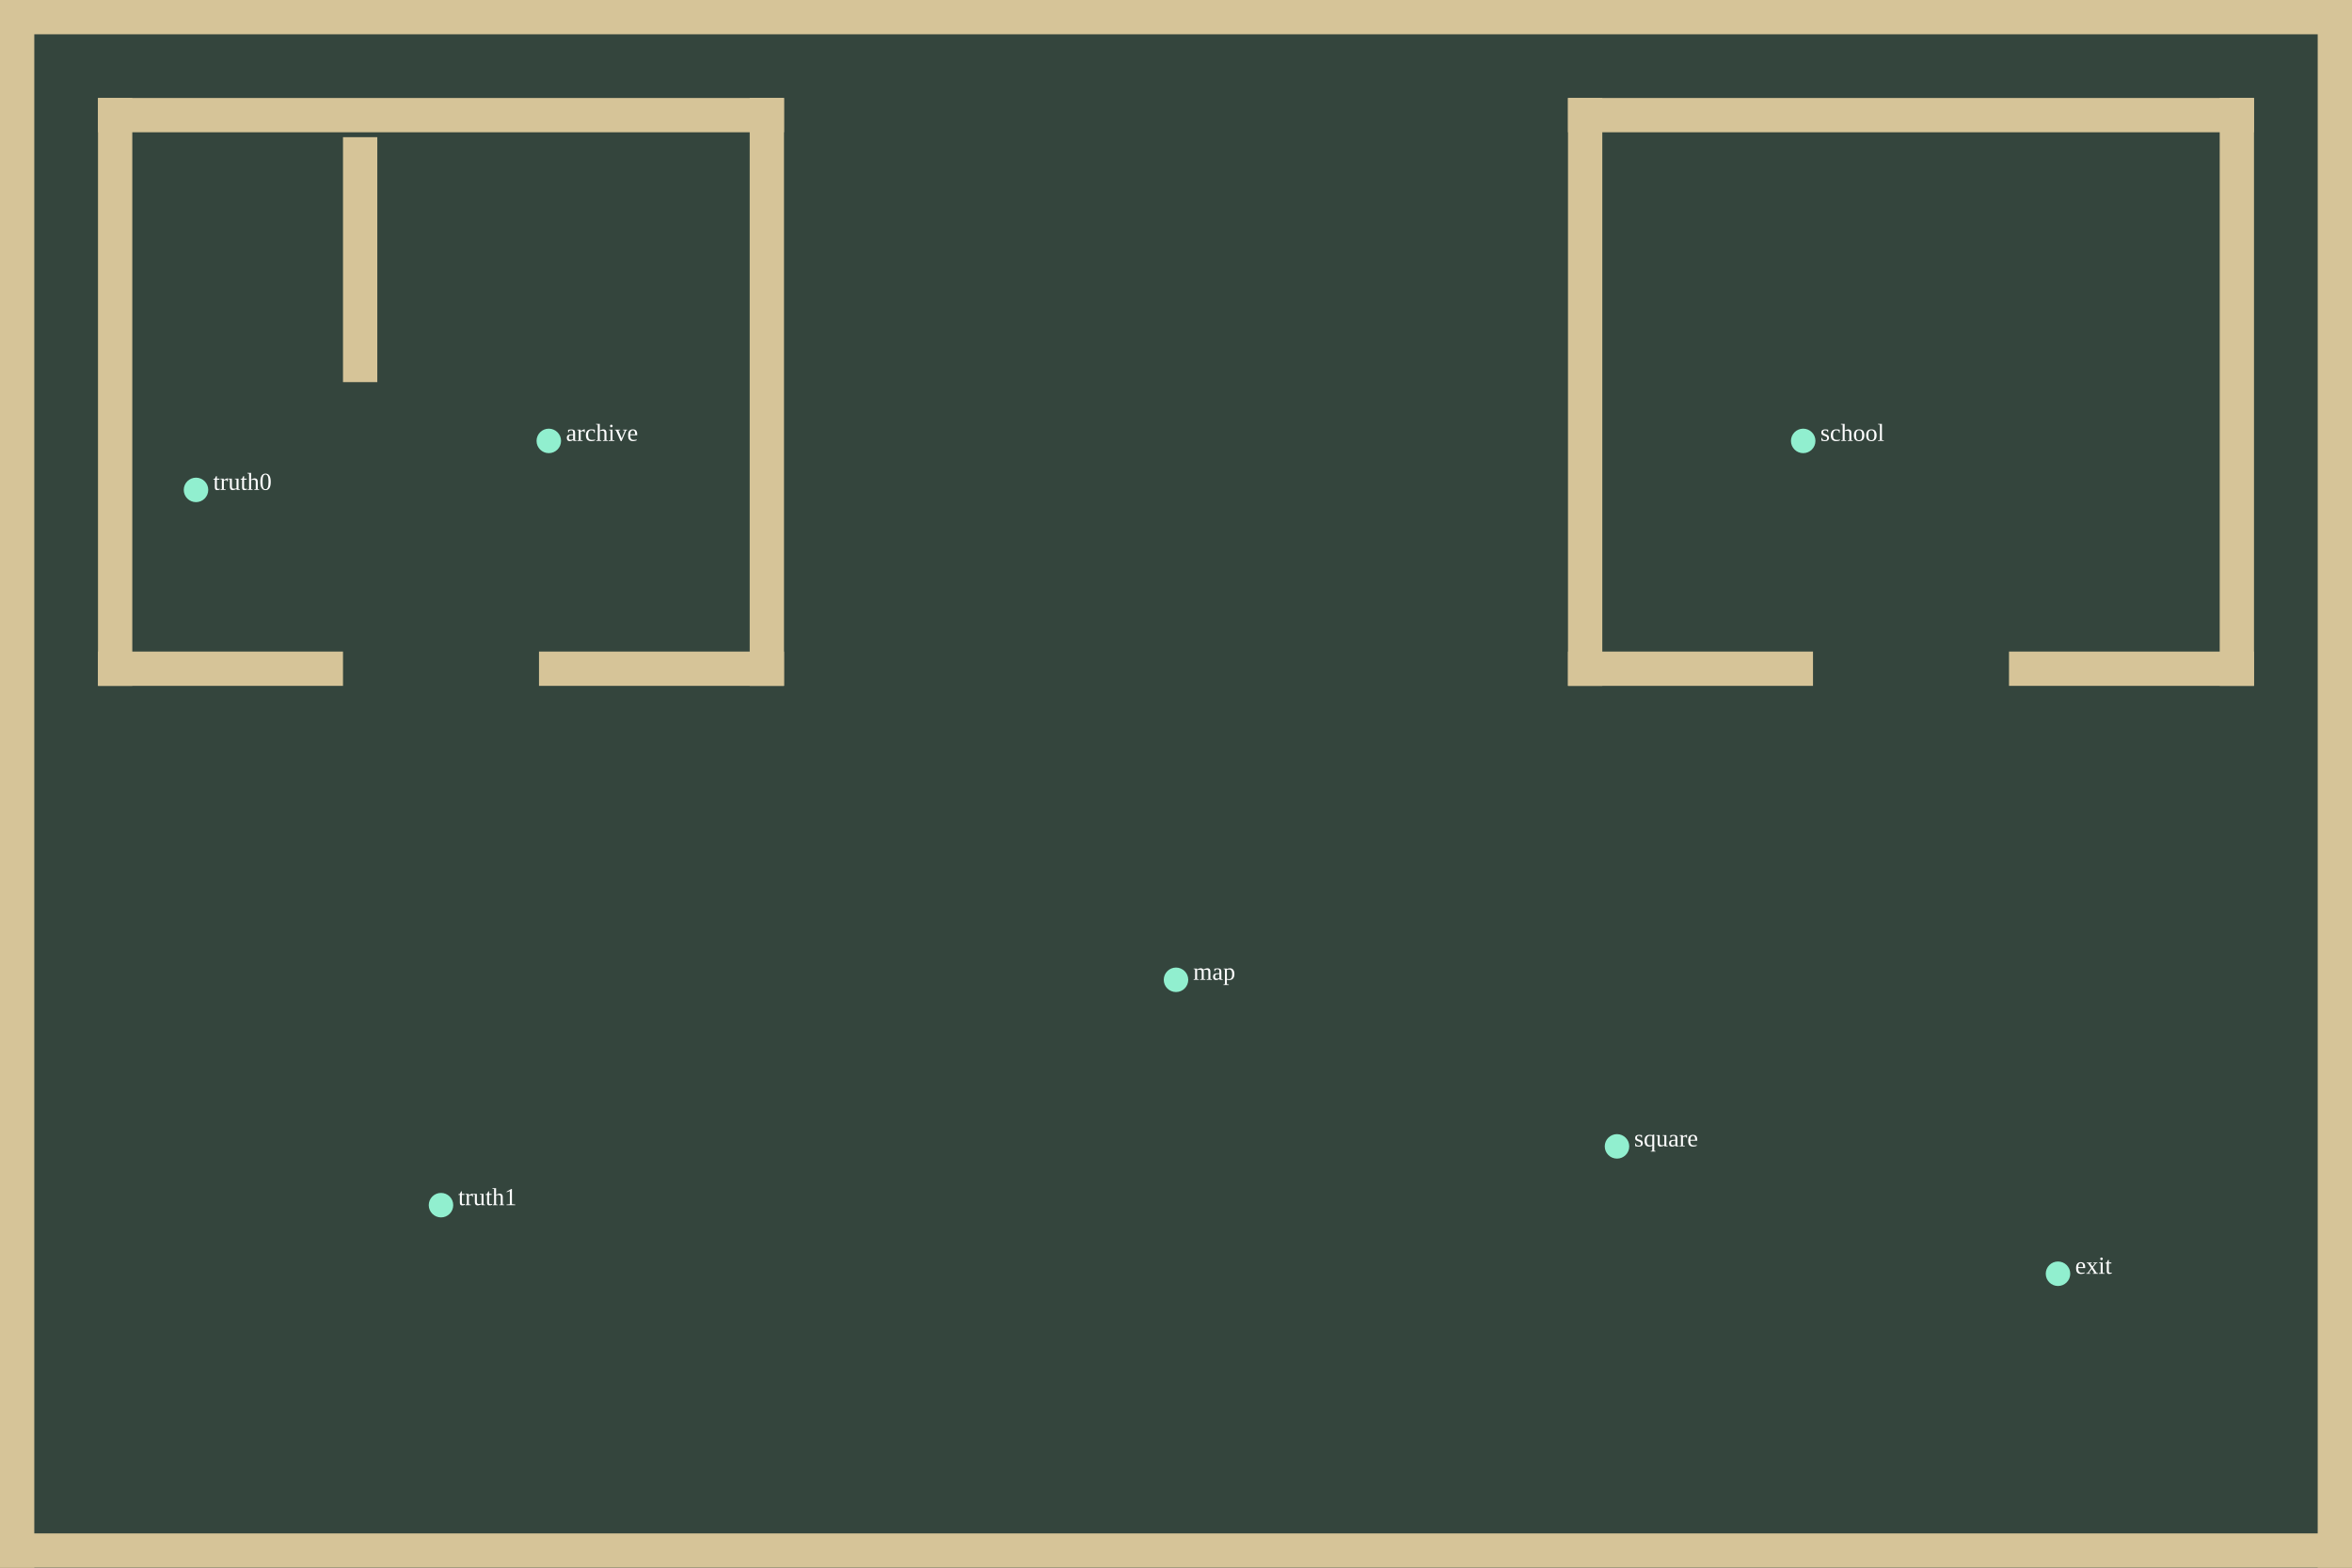
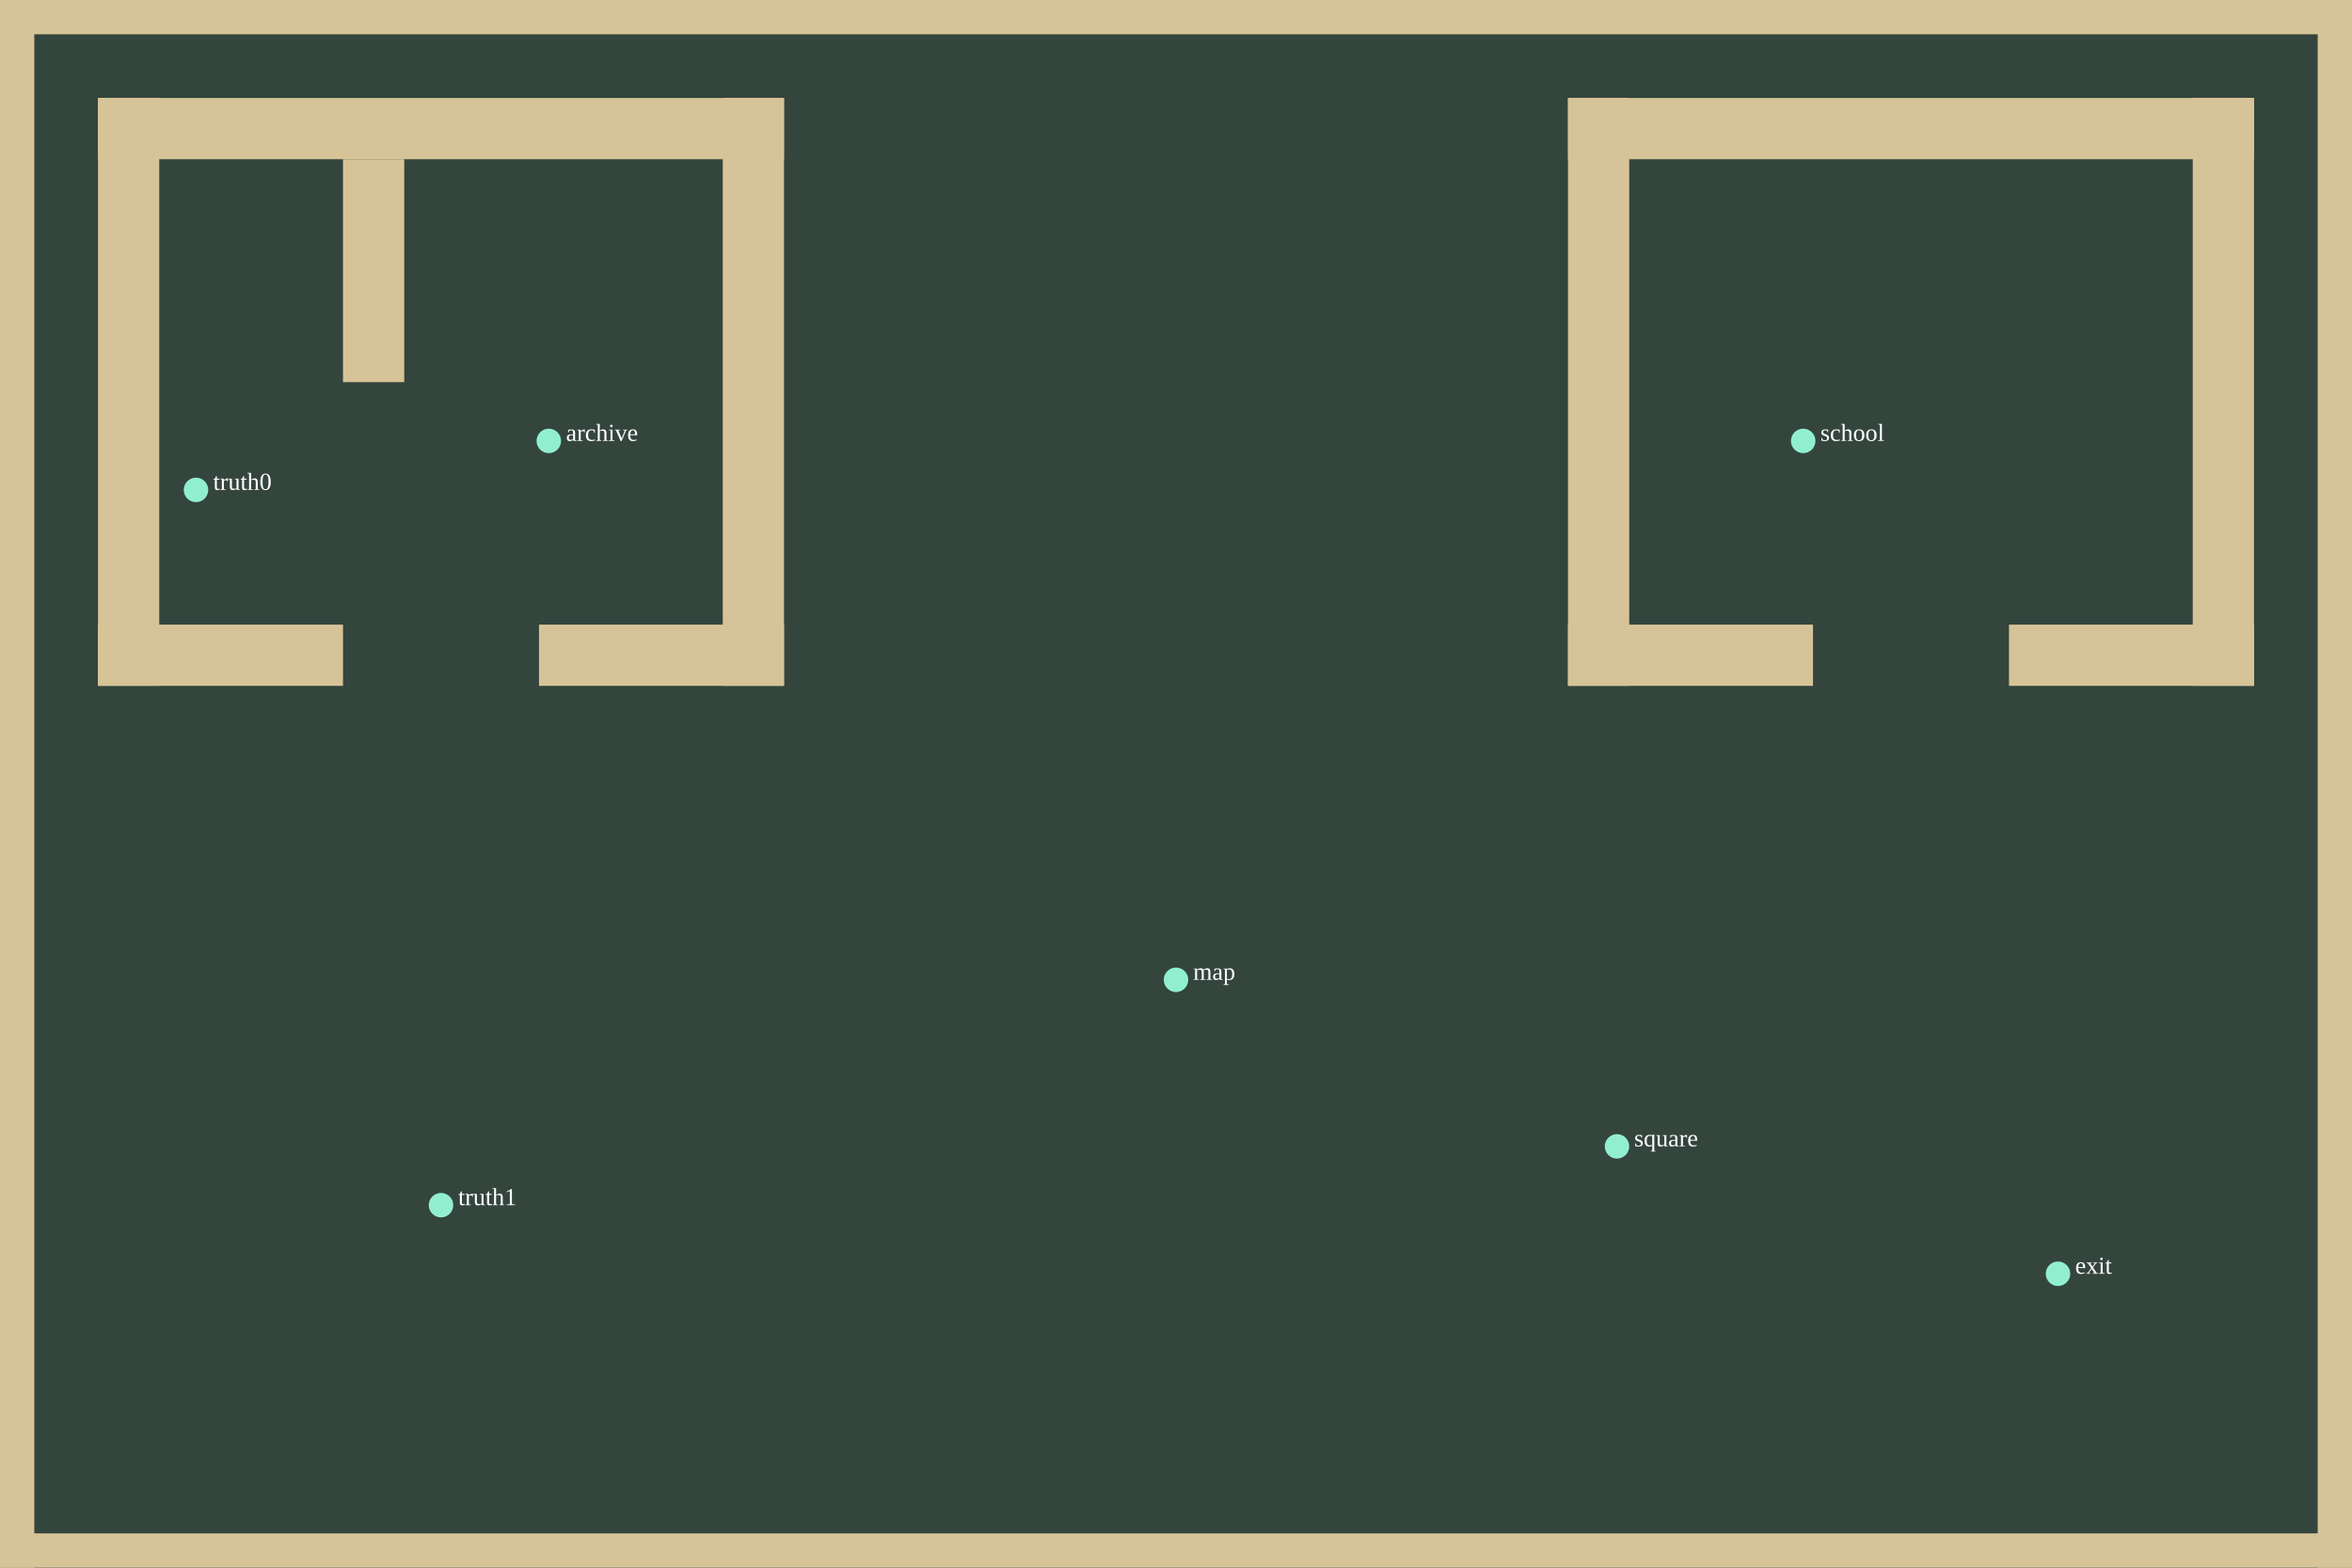
<svg xmlns="http://www.w3.org/2000/svg" viewBox="0 0 960 640">
  <rect width="100%" height="100%" fill="#111b1f" />
  <rect x="0" y="0" width="960" height="640" fill="#34453d" />
  <rect x="40" y="40" width="280" height="240" fill="#34453d" />
  <rect x="640" y="40" width="280" height="240" fill="#34453d" />
  <rect x="40" y="320" width="880" height="280" fill="#34453d" />
  <rect x="320" y="40" width="320" height="320" fill="#34453d" />
  <rect x="40" y="440" width="880" height="72" fill="#34453d" />
  <rect x="0" y="0" width="14" height="640" fill="#d6c498" />
  <rect x="946" y="0" width="14" height="640" fill="#d6c498" />
  <rect x="0" y="0" width="960" height="14" fill="#d6c498" />
  <rect x="0" y="626" width="960" height="14" fill="#d6c498" />
-   <rect x="40" y="40" width="14" height="240" fill="#d6c498" />
-   <rect x="306" y="40" width="14" height="240" fill="#d6c498" />
-   <rect x="40" y="40" width="280" height="14" fill="#d6c498" />
-   <rect x="40" y="266" width="100" height="14" fill="#d6c498" />
-   <rect x="220" y="266" width="100" height="14" fill="#d6c498" />
-   <rect x="640" y="40" width="14" height="240" fill="#d6c498" />
-   <rect x="906" y="40" width="14" height="240" fill="#d6c498" />
-   <rect x="640" y="40" width="280" height="14" fill="#d6c498" />
-   <rect x="640" y="266" width="100" height="14" fill="#d6c498" />
-   <rect x="820" y="266" width="100" height="14" fill="#d6c498" />
-   <rect x="140" y="56" width="14" height="100" fill="#d6c498" />
+   <rect x="40" y="40" width="25" height="240" fill="#d6c498" />
+   <rect x="295" y="40" width="25" height="240" fill="#d6c498" />
+   <rect x="40" y="40" width="280" height="25" fill="#d6c498" />
+   <rect x="40" y="255" width="100" height="25" fill="#d6c498" />
+   <rect x="220" y="255" width="100" height="25" fill="#d6c498" />
+   <rect x="640" y="40" width="25" height="240" fill="#d6c498" />
+   <rect x="895" y="40" width="25" height="240" fill="#d6c498" />
+   <rect x="640" y="40" width="280" height="25" fill="#d6c498" />
+   <rect x="640" y="255" width="100" height="25" fill="#d6c498" />
+   <rect x="820" y="255" width="100" height="25" fill="#d6c498" />
+   <rect x="140" y="65" width="25" height="91" fill="#d6c498" />
  <circle cx="224" cy="180" r="5" fill="#91efcf" />
  <text x="231" y="180" fill="white" font-size="10">archive</text>
  <circle cx="736" cy="180" r="5" fill="#91efcf" />
  <text x="743" y="180" fill="white" font-size="10">school</text>
  <circle cx="660" cy="468" r="5" fill="#91efcf" />
  <text x="667" y="468" fill="white" font-size="10">square</text>
  <circle cx="480" cy="400" r="5" fill="#91efcf" />
  <text x="487" y="400" fill="white" font-size="10">map</text>
  <circle cx="80" cy="200" r="5" fill="#91efcf" />
  <text x="87" y="200" fill="white" font-size="10">truth0</text>
  <circle cx="180" cy="492" r="5" fill="#91efcf" />
  <text x="187" y="492" fill="white" font-size="10">truth1</text>
  <circle cx="840" cy="520" r="5" fill="#91efcf" />
  <text x="847" y="520" fill="white" font-size="10">exit</text>
</svg>
